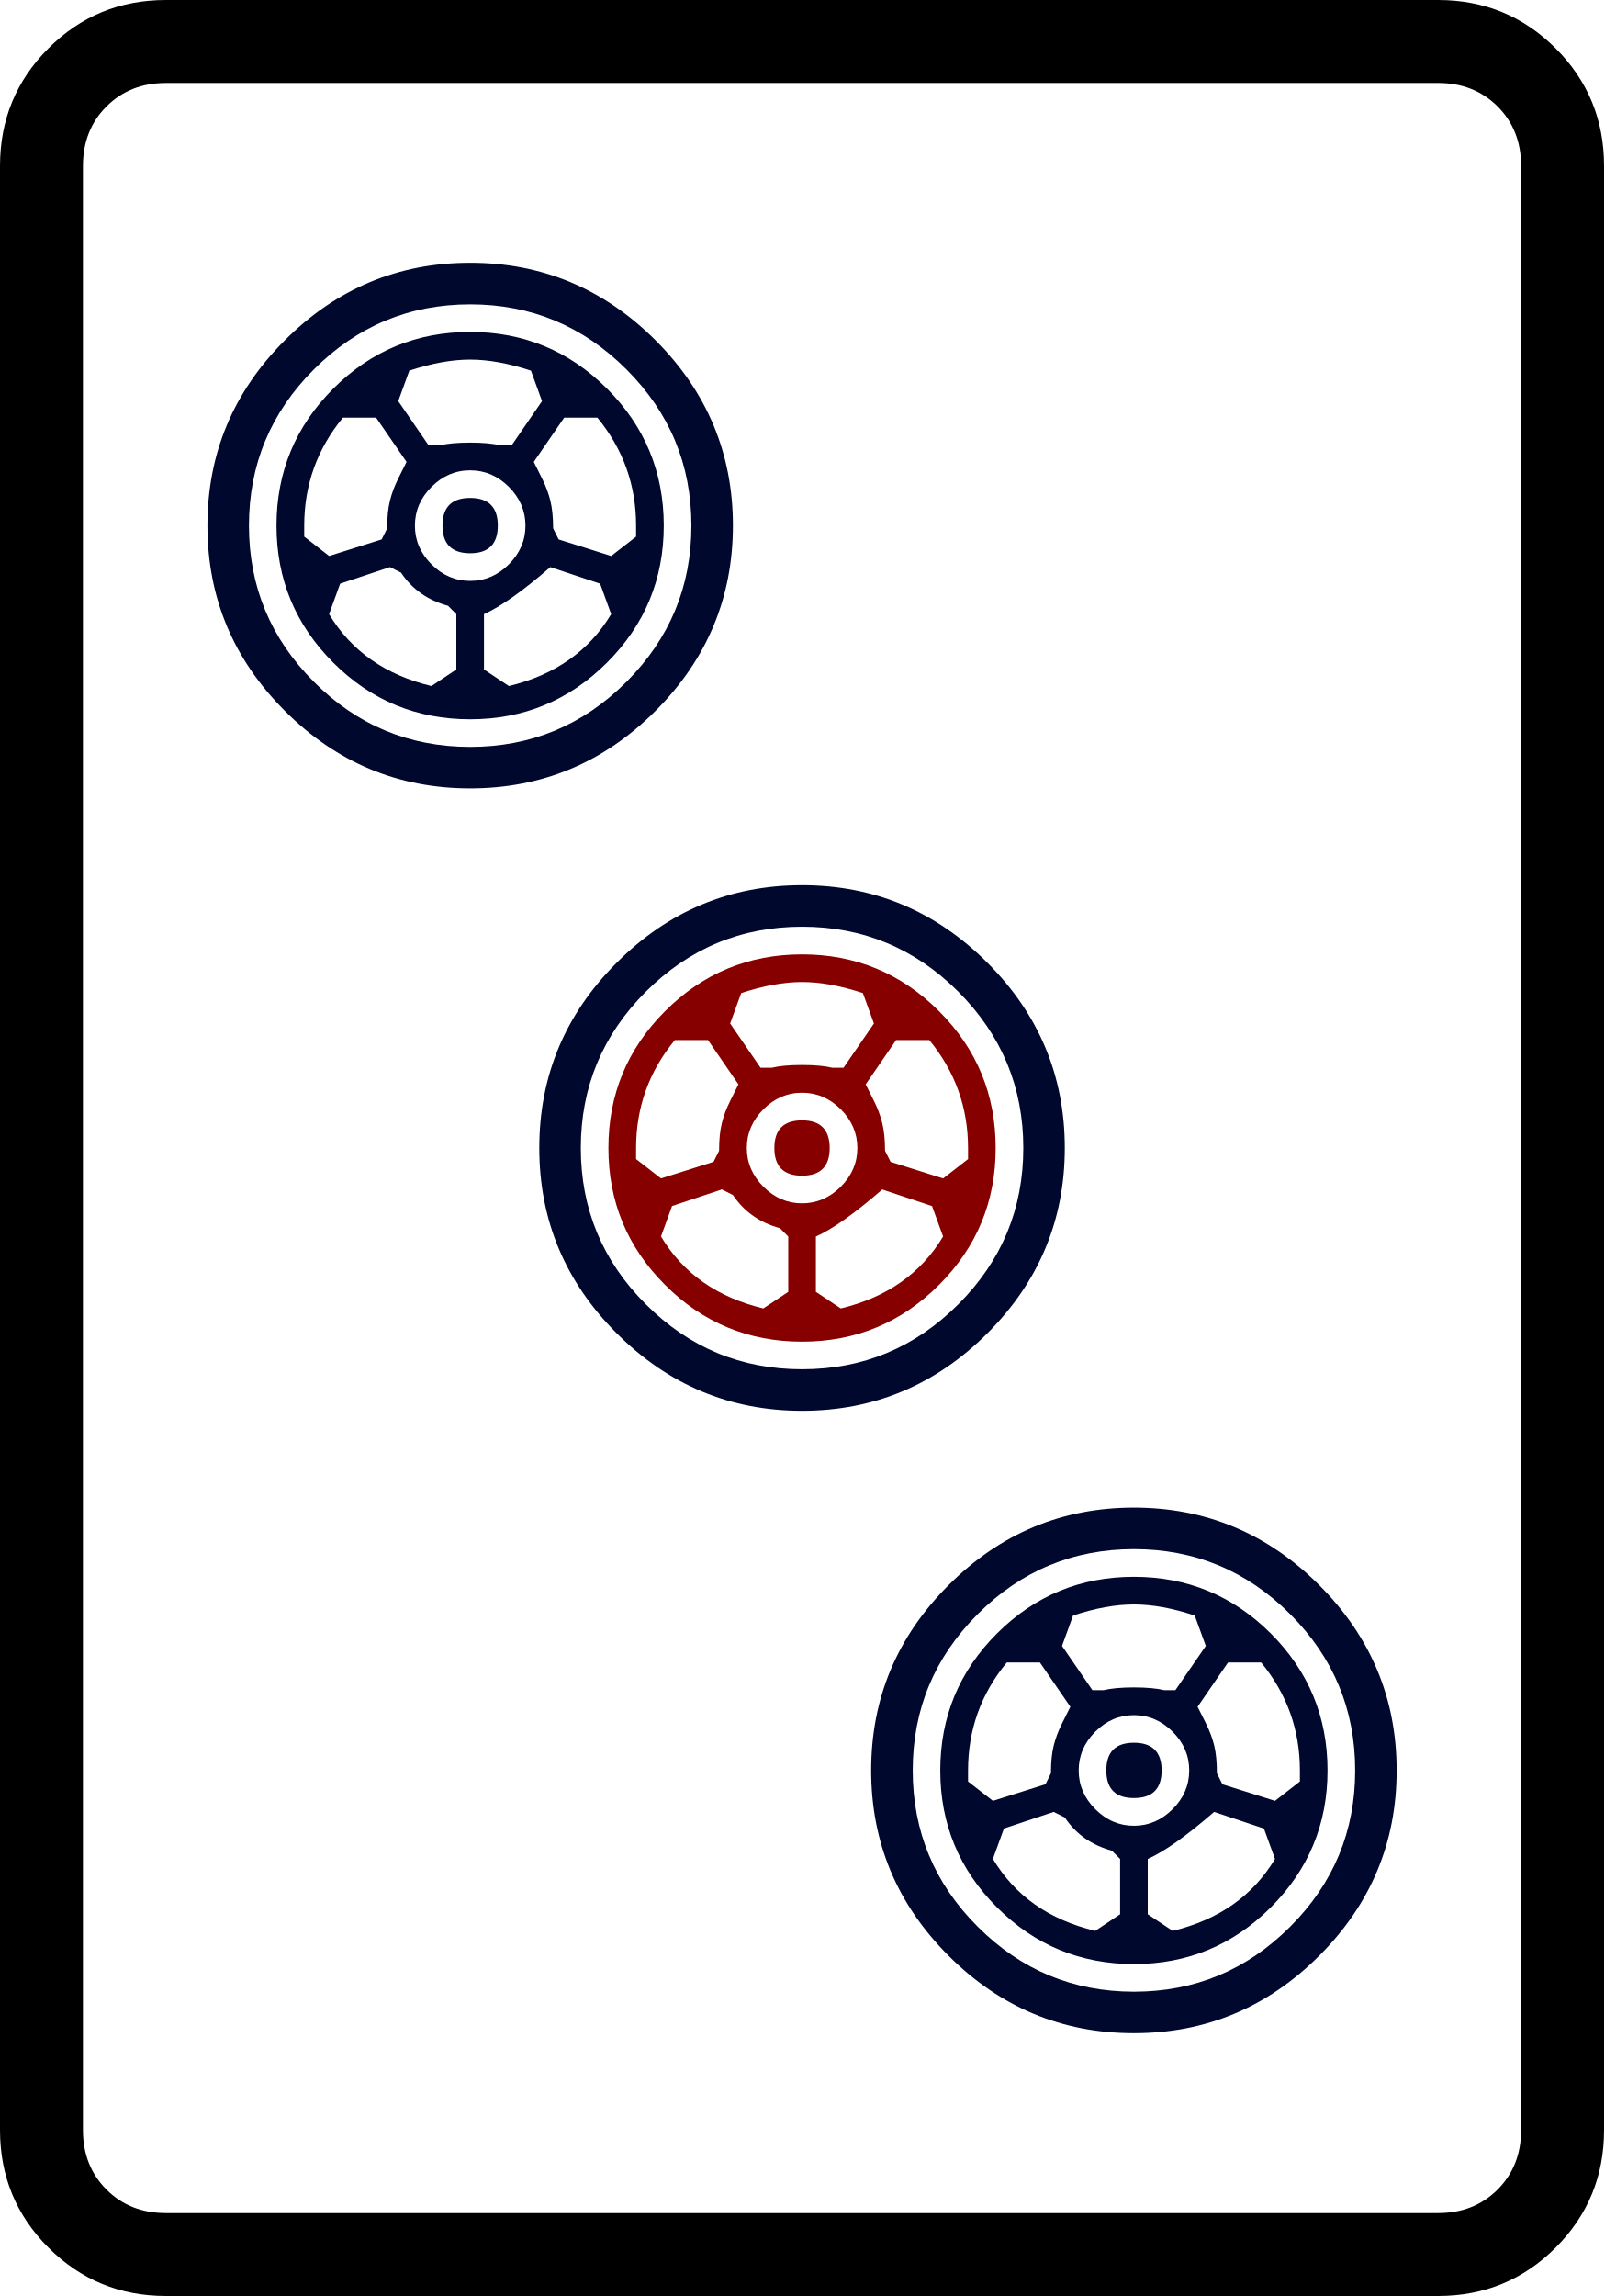
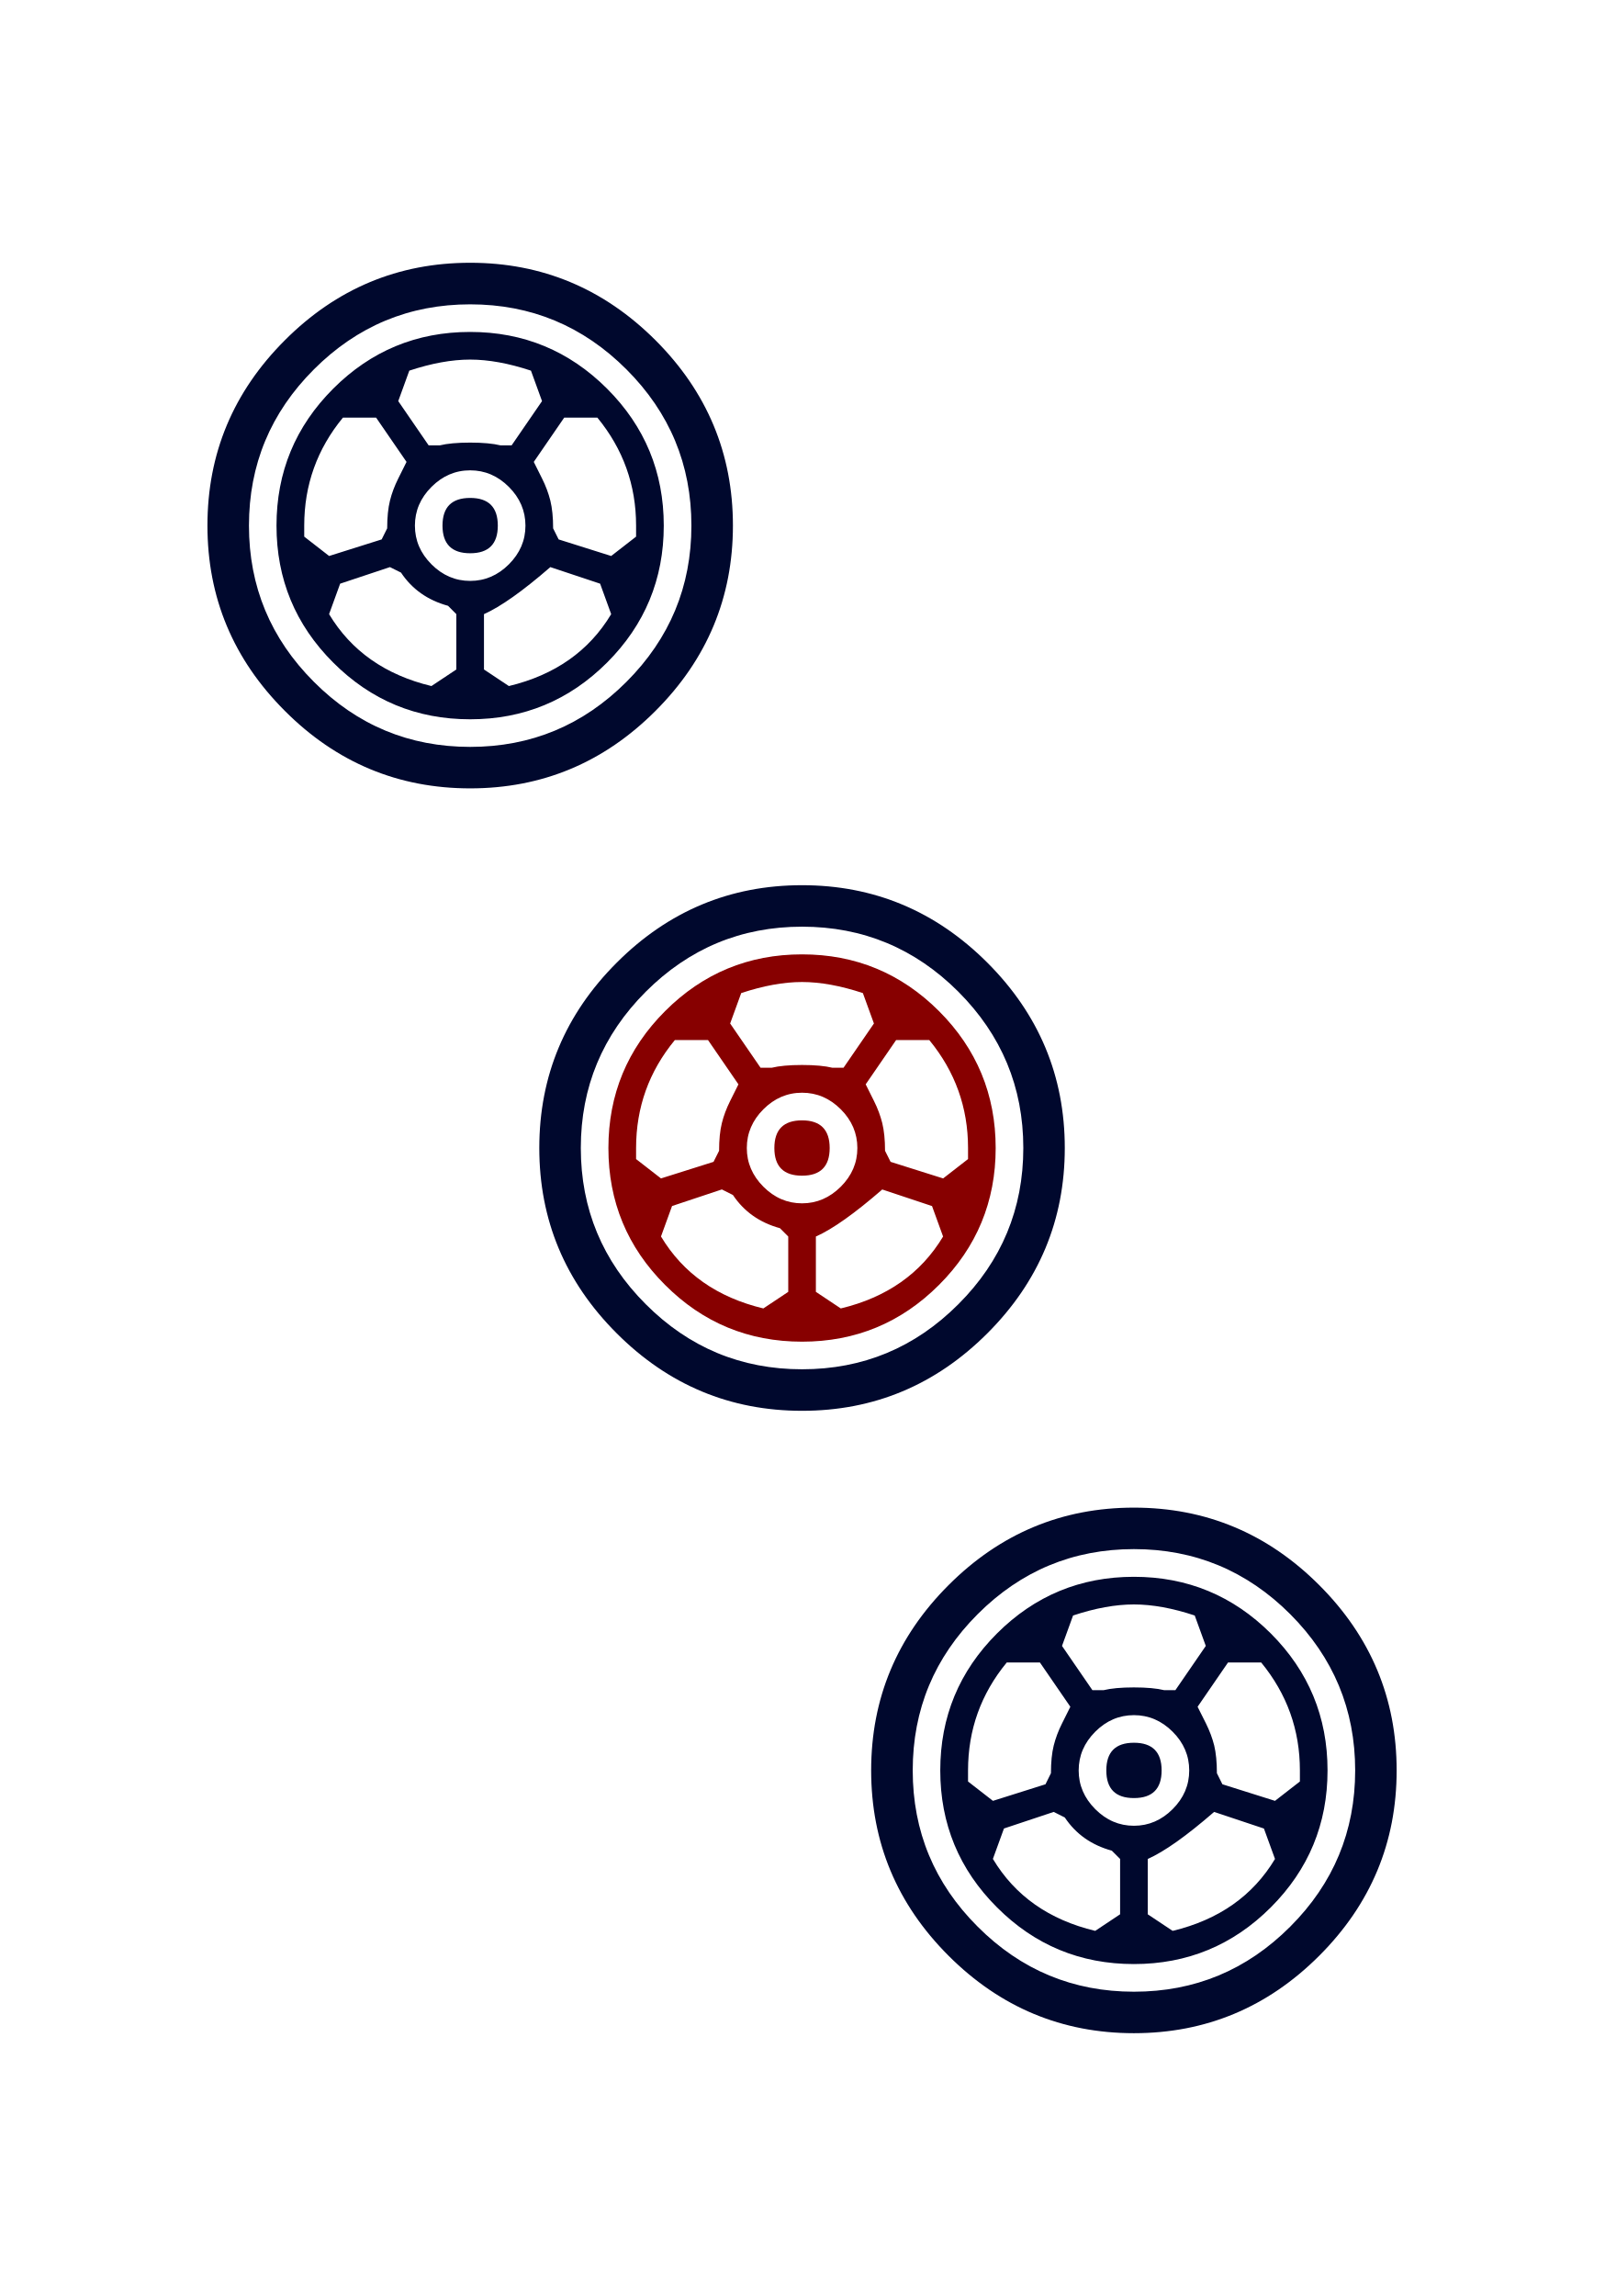
<svg xmlns="http://www.w3.org/2000/svg" version="1.1" id="图层_1" x="0px" y="0px" width="139.764" height="200" viewBox="0 0 139.764 200" enable-background="new 0 0 714 341" xml:space="preserve">
  <defs id="defs619" />
  <g transform="matrix(4.033234,0,0,4.033234,-375.1875,-611.5028)" id="g1649">
-     <path id="path130" d="m 127.676,155.2 v 42.419 c 0,0.995 -0.349,1.842 -1.045,2.539 -0.697,0.697 -1.544,1.046 -2.54,1.046 H 96.608 c -0.996,0 -1.842,-0.349 -2.539,-1.046 -0.697,-0.697 -1.045,-1.544 -1.045,-2.539 V 155.2 c 0,-0.995 0.348,-1.842 1.045,-2.539 0.697,-0.697 1.543,-1.045 2.539,-1.045 h 27.483 c 0.996,0 1.842,0.349 2.54,1.045 0.696,0.697 1.045,1.544 1.045,2.539 z m -3.585,-1.792 H 96.608 c -0.518,0 -0.946,0.17 -1.284,0.508 -0.339,0.339 -0.508,0.768 -0.508,1.285 v 42.419 c 0,0.517 0.169,0.946 0.508,1.285 0.338,0.338 0.766,0.508 1.284,0.508 h 27.483 c 0.518,0 0.946,-0.17 1.285,-0.508 0.338,-0.339 0.508,-0.768 0.508,-1.285 V 155.2 c 0,-0.517 -0.17,-0.946 -0.508,-1.285 -0.339,-0.337 -0.767,-0.507 -1.285,-0.507 z" />
+     <path fill="none" id="path130" d="m 127.676,155.2 v 42.419 c 0,0.995 -0.349,1.842 -1.045,2.539 -0.697,0.697 -1.544,1.046 -2.54,1.046 H 96.608 c -0.996,0 -1.842,-0.349 -2.539,-1.046 -0.697,-0.697 -1.045,-1.544 -1.045,-2.539 V 155.2 c 0,-0.995 0.348,-1.842 1.045,-2.539 0.697,-0.697 1.543,-1.045 2.539,-1.045 h 27.483 c 0.996,0 1.842,0.349 2.54,1.045 0.696,0.697 1.045,1.544 1.045,2.539 z m -3.585,-1.792 H 96.608 c -0.518,0 -0.946,0.17 -1.284,0.508 -0.339,0.339 -0.508,0.768 -0.508,1.285 v 42.419 c 0,0.517 0.169,0.946 0.508,1.285 0.338,0.338 0.766,0.508 1.284,0.508 h 27.483 c 0.518,0 0.946,-0.17 1.285,-0.508 0.338,-0.339 0.508,-0.768 0.508,-1.285 V 155.2 c 0,-0.517 -0.17,-0.946 -0.508,-1.285 -0.339,-0.337 -0.767,-0.507 -1.285,-0.507 z" />
    <path style="fill:#00082d" id="path132" d="m 114.353,172.407 c 1.115,1.115 1.673,2.449 1.673,4.003 0,1.553 -0.558,2.888 -1.673,4.003 -1.116,1.115 -2.45,1.673 -4.003,1.673 -1.553,0 -2.888,-0.558 -4.003,-1.673 -1.116,-1.115 -1.673,-2.45 -1.673,-4.003 0,-1.554 0.557,-2.888 1.673,-4.003 1.115,-1.115 2.45,-1.673 4.003,-1.673 1.553,0 2.887,0.558 4.003,1.673 z m -0.627,7.378 c 0.936,-0.935 1.404,-2.061 1.404,-3.375 0,-1.315 -0.469,-2.439 -1.404,-3.376 -0.936,-0.935 -2.061,-1.404 -3.375,-1.404 -1.314,0 -2.44,0.469 -3.376,1.404 -0.936,0.937 -1.404,2.061 -1.404,3.376 0,1.314 0.468,2.44 1.404,3.375 0.936,0.937 2.062,1.404 3.376,1.404 1.314,0 2.439,-0.467 3.375,-1.404 z" />
    <path style="fill:#870000" id="path134" d="m 113.308,173.453 c 0.816,0.816 1.225,1.803 1.225,2.958 0,1.155 -0.409,2.142 -1.225,2.957 -0.817,0.817 -1.803,1.225 -2.958,1.225 -1.156,0 -2.142,-0.408 -2.958,-1.225 -0.817,-0.815 -1.225,-1.802 -1.225,-2.957 0,-1.155 0.408,-2.141 1.225,-2.958 0.816,-0.816 1.802,-1.225 2.958,-1.225 1.155,0 2.141,0.409 2.958,1.225 z m -4.75,3.017 c 0,-0.239 0.02,-0.438 0.06,-0.598 0.039,-0.158 0.099,-0.318 0.179,-0.478 0.079,-0.159 0.139,-0.278 0.179,-0.359 l -0.657,-0.956 h -0.717 c -0.559,0.678 -0.837,1.455 -0.837,2.331 v 0.239 l 0.538,0.418 1.135,-0.358 z m 0.956,3.405 0.538,-0.358 v -1.195 l -0.179,-0.18 c -0.438,-0.12 -0.776,-0.358 -1.016,-0.717 l -0.239,-0.12 -1.076,0.358 -0.239,0.658 c 0.478,0.798 1.215,1.315 2.211,1.554 z m -0.478,-6.811 -0.239,0.657 0.657,0.956 h 0.239 c 0.159,-0.039 0.378,-0.06 0.657,-0.06 0.278,0 0.498,0.021 0.657,0.06 h 0.239 l 0.657,-0.956 -0.239,-0.657 c -0.478,-0.158 -0.917,-0.239 -1.314,-0.239 -0.398,0 -0.836,0.081 -1.314,0.239 z m 2.151,4.182 c 0.239,-0.239 0.358,-0.517 0.358,-0.836 0,-0.318 -0.12,-0.598 -0.358,-0.836 -0.239,-0.239 -0.518,-0.358 -0.836,-0.358 -0.319,0 -0.598,0.12 -0.836,0.358 -0.238,0.238 -0.358,0.518 -0.358,0.836 0,0.319 0.12,0.597 0.358,0.836 0.239,0.239 0.517,0.359 0.836,0.359 0.317,0 0.596,-0.12 0.836,-0.359 z m -0.837,-1.433 c 0.397,0 0.597,0.2 0.597,0.598 0,0.398 -0.2,0.597 -0.597,0.597 -0.398,0 -0.598,-0.199 -0.598,-0.597 0,-0.399 0.2,-0.598 0.598,-0.598 z m 1.733,1.493 c -0.597,0.518 -1.075,0.857 -1.434,1.016 v 1.195 l 0.538,0.358 c 0.995,-0.239 1.732,-0.756 2.21,-1.553 l -0.239,-0.658 z m 0.06,-0.836 0.12,0.239 1.135,0.358 0.538,-0.418 v -0.239 c 0,-0.876 -0.279,-1.652 -0.837,-2.331 h -0.717 l -0.657,0.956 c 0.039,0.081 0.099,0.2 0.179,0.359 0.08,0.159 0.139,0.319 0.179,0.478 0.039,0.16 0.06,0.359 0.06,0.598 z" />
    <path style="fill:#00082d" id="path136" d="m 107.184,158.964 c 1.115,1.115 1.673,2.449 1.673,4.003 0,1.553 -0.558,2.888 -1.673,4.003 -1.116,1.116 -2.45,1.673 -4.003,1.673 -1.554,0 -2.889,-0.557 -4.003,-1.673 -1.116,-1.115 -1.673,-2.45 -1.673,-4.003 0,-1.554 0.557,-2.888 1.673,-4.003 1.114,-1.115 2.449,-1.673 4.003,-1.673 1.553,0 2.887,0.559 4.003,1.673 z m -0.628,7.379 c 0.936,-0.936 1.404,-2.061 1.404,-3.375 0,-1.315 -0.468,-2.439 -1.404,-3.375 -0.937,-0.936 -2.061,-1.404 -3.375,-1.404 -1.314,0 -2.44,0.469 -3.375,1.404 -0.937,0.936 -1.404,2.061 -1.404,3.375 0,1.314 0.468,2.44 1.404,3.375 0.935,0.937 2.061,1.404 3.375,1.404 1.314,0 2.439,-0.468 3.375,-1.404 z m -0.418,-6.333 c 0.816,0.816 1.225,1.803 1.225,2.958 0,1.155 -0.409,2.142 -1.225,2.958 -0.817,0.816 -1.803,1.225 -2.958,1.225 -1.156,0 -2.142,-0.408 -2.958,-1.225 -0.817,-0.816 -1.225,-1.802 -1.225,-2.958 0,-1.155 0.408,-2.141 1.225,-2.958 0.816,-0.816 1.802,-1.225 2.958,-1.225 1.155,0 2.141,0.409 2.958,1.225 z m -4.75,3.017 c 0,-0.239 0.02,-0.438 0.06,-0.598 0.039,-0.158 0.099,-0.318 0.179,-0.478 0.08,-0.159 0.14,-0.278 0.179,-0.359 l -0.657,-0.956 h -0.717 c -0.558,0.678 -0.836,1.455 -0.836,2.331 v 0.239 l 0.538,0.418 1.135,-0.358 z m 0.956,3.406 0.538,-0.358 v -1.195 l -0.179,-0.18 c -0.439,-0.12 -0.777,-0.358 -1.016,-0.717 l -0.239,-0.119 -1.076,0.358 -0.239,0.658 c 0.478,0.796 1.215,1.313 2.211,1.553 z m -0.478,-6.812 -0.239,0.658 0.657,0.956 h 0.239 c 0.159,-0.039 0.378,-0.06 0.657,-0.06 0.278,0 0.498,0.021 0.657,0.06 h 0.239 l 0.657,-0.956 -0.239,-0.658 c -0.478,-0.158 -0.917,-0.239 -1.314,-0.239 -0.398,0 -0.836,0.081 -1.314,0.239 z m 2.151,4.183 c 0.239,-0.239 0.358,-0.517 0.358,-0.836 0,-0.318 -0.12,-0.598 -0.358,-0.836 -0.239,-0.239 -0.518,-0.358 -0.836,-0.358 -0.319,0 -0.598,0.12 -0.836,0.358 -0.239,0.239 -0.358,0.518 -0.358,0.836 0,0.319 0.119,0.597 0.358,0.836 0.239,0.239 0.517,0.358 0.836,0.358 0.318,0 0.597,-0.119 0.836,-0.358 z m -0.836,-1.434 c 0.398,0 0.597,0.2 0.597,0.598 0,0.398 -0.199,0.597 -0.597,0.597 -0.398,0 -0.598,-0.199 -0.598,-0.597 0,-0.399 0.199,-0.598 0.598,-0.598 z m 1.732,1.494 c -0.597,0.518 -1.075,0.856 -1.434,1.016 v 1.195 l 0.538,0.358 c 0.995,-0.239 1.732,-0.756 2.21,-1.553 l -0.239,-0.658 z m 0.06,-0.837 0.119,0.239 1.135,0.358 0.538,-0.418 v -0.239 c 0,-0.875 -0.279,-1.652 -0.836,-2.331 h -0.717 l -0.657,0.956 c 0.04,0.081 0.099,0.2 0.179,0.359 0.08,0.159 0.139,0.319 0.179,0.478 0.039,0.16 0.06,0.359 0.06,0.598 z m 16.549,22.823 c 1.115,1.115 1.673,2.449 1.673,4.003 0,1.553 -0.558,2.888 -1.673,4.003 -1.115,1.114 -2.449,1.672 -4.003,1.672 -1.553,0 -2.888,-0.558 -4.003,-1.672 -1.116,-1.115 -1.673,-2.45 -1.673,-4.003 0,-1.554 0.557,-2.888 1.673,-4.003 1.115,-1.115 2.45,-1.673 4.003,-1.673 1.554,0 2.888,0.558 4.003,1.673 z m -0.627,7.378 c 0.936,-0.935 1.404,-2.061 1.404,-3.375 0,-1.315 -0.469,-2.439 -1.404,-3.376 -0.936,-0.935 -2.061,-1.404 -3.375,-1.404 -1.314,0 -2.44,0.469 -3.375,1.404 -0.937,0.937 -1.404,2.061 -1.404,3.376 0,1.314 0.467,2.44 1.404,3.375 0.936,0.937 2.061,1.404 3.375,1.404 1.314,0 2.439,-0.467 3.375,-1.404 z m -0.418,-6.333 c 0.816,0.817 1.225,1.803 1.225,2.958 0,1.155 -0.409,2.141 -1.225,2.957 -0.817,0.817 -1.803,1.225 -2.958,1.225 -1.156,0 -2.142,-0.408 -2.958,-1.225 -0.817,-0.816 -1.225,-1.802 -1.225,-2.957 0,-1.155 0.408,-2.141 1.225,-2.958 0.816,-0.815 1.802,-1.224 2.958,-1.224 1.155,0 2.141,0.409 2.958,1.224 z m -4.75,3.018 c 0,-0.239 0.02,-0.438 0.06,-0.598 0.04,-0.158 0.099,-0.318 0.18,-0.478 0.079,-0.159 0.139,-0.278 0.179,-0.359 l -0.657,-0.956 h -0.717 c -0.558,0.678 -0.836,1.455 -0.836,2.331 v 0.239 l 0.538,0.418 1.135,-0.358 z m 0.956,3.405 0.538,-0.358 v -1.195 l -0.179,-0.179 c -0.438,-0.12 -0.777,-0.358 -1.016,-0.717 l -0.239,-0.12 -1.075,0.358 -0.239,0.657 c 0.478,0.798 1.214,1.315 2.21,1.554 z m -0.478,-6.811 -0.239,0.657 0.657,0.956 h 0.239 c 0.159,-0.039 0.378,-0.06 0.657,-0.06 0.278,0 0.498,0.021 0.657,0.06 h 0.239 l 0.657,-0.956 -0.239,-0.657 c -0.478,-0.159 -0.917,-0.239 -1.314,-0.239 -0.398,0 -0.836,0.08 -1.314,0.239 z m 2.151,4.182 c 0.239,-0.239 0.358,-0.517 0.358,-0.836 0,-0.318 -0.119,-0.598 -0.358,-0.836 -0.239,-0.239 -0.518,-0.358 -0.836,-0.358 -0.319,0 -0.597,0.119 -0.836,0.358 -0.239,0.239 -0.358,0.518 -0.358,0.836 0,0.319 0.12,0.597 0.358,0.836 0.239,0.239 0.517,0.359 0.836,0.359 0.318,0 0.597,-0.12 0.836,-0.359 z m -0.836,-1.434 c 0.397,0 0.598,0.2 0.598,0.598 0,0.398 -0.2,0.597 -0.598,0.597 -0.398,0 -0.597,-0.199 -0.597,-0.597 0,-0.398 0.198,-0.598 0.597,-0.598 z m 1.732,1.494 c -0.597,0.518 -1.075,0.857 -1.434,1.016 v 1.195 l 0.538,0.358 c 0.995,-0.239 1.733,-0.756 2.211,-1.553 l -0.239,-0.657 z m 0.06,-0.836 0.119,0.239 1.136,0.358 0.538,-0.418 v -0.239 c 0,-0.876 -0.279,-1.652 -0.836,-2.331 h -0.717 l -0.657,0.956 c 0.04,0.081 0.099,0.2 0.18,0.359 0.079,0.159 0.139,0.319 0.179,0.478 0.038,0.16 0.058,0.358 0.058,0.598 z" />
  </g>
</svg>
